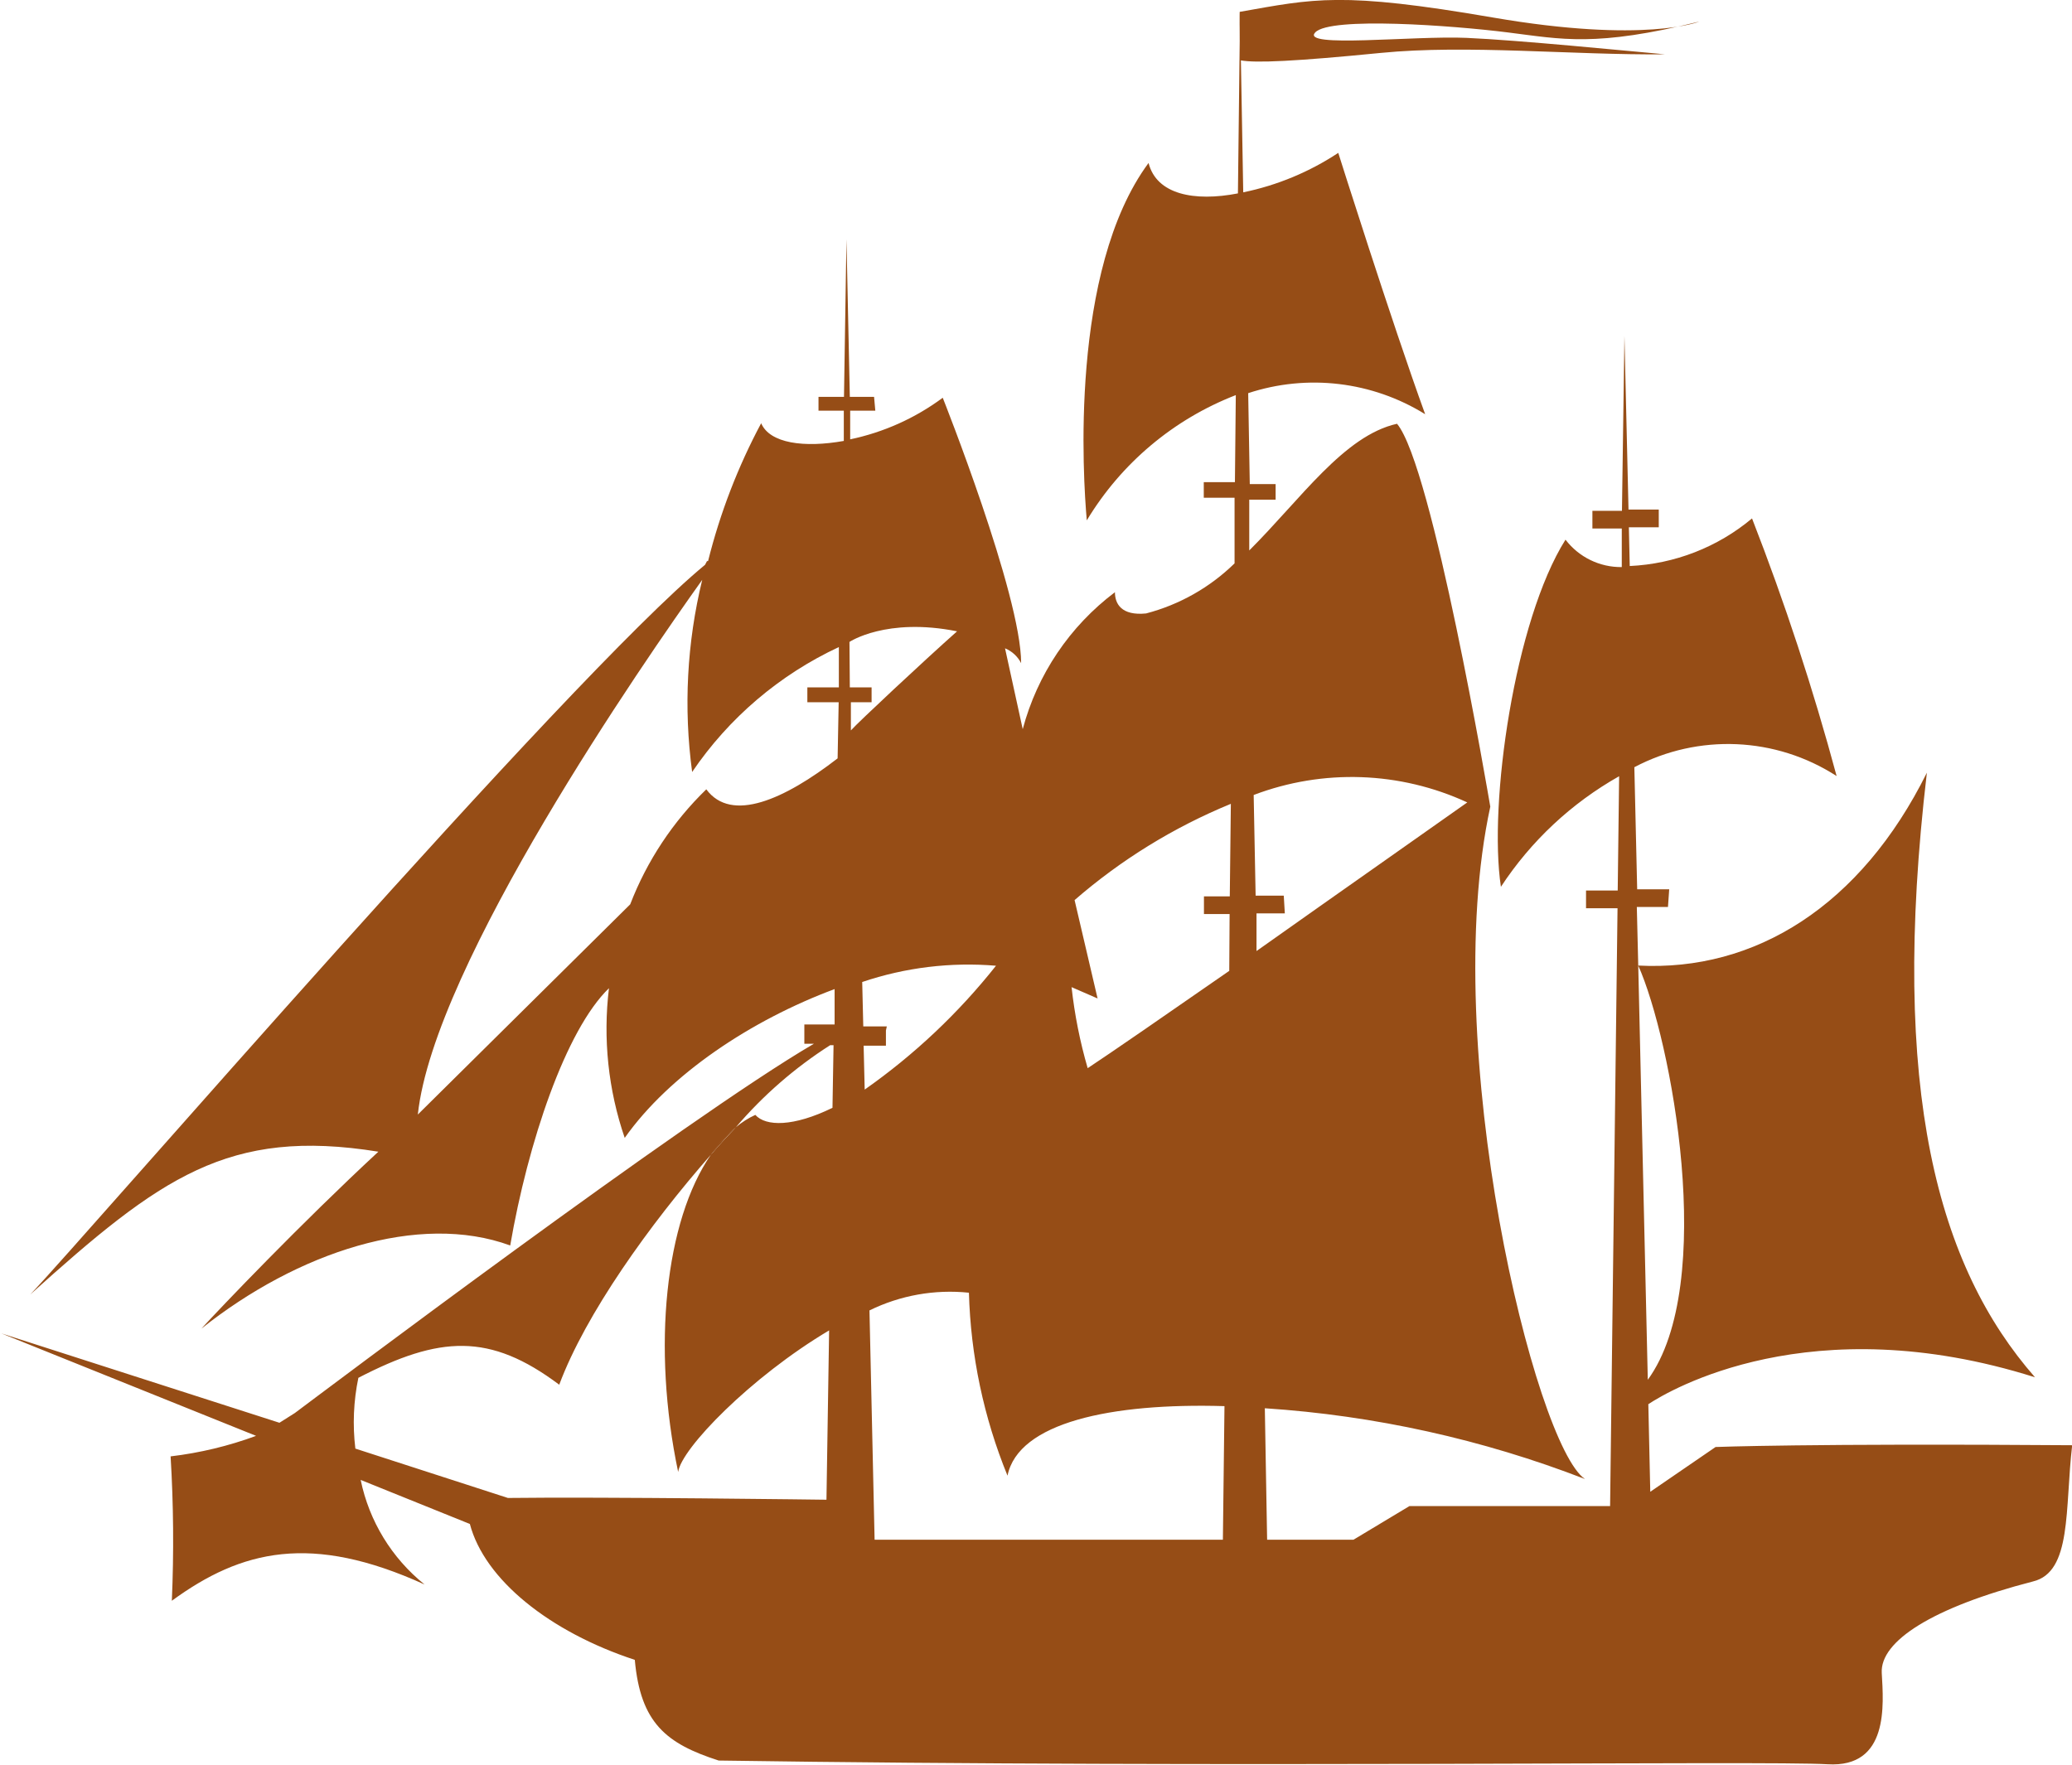
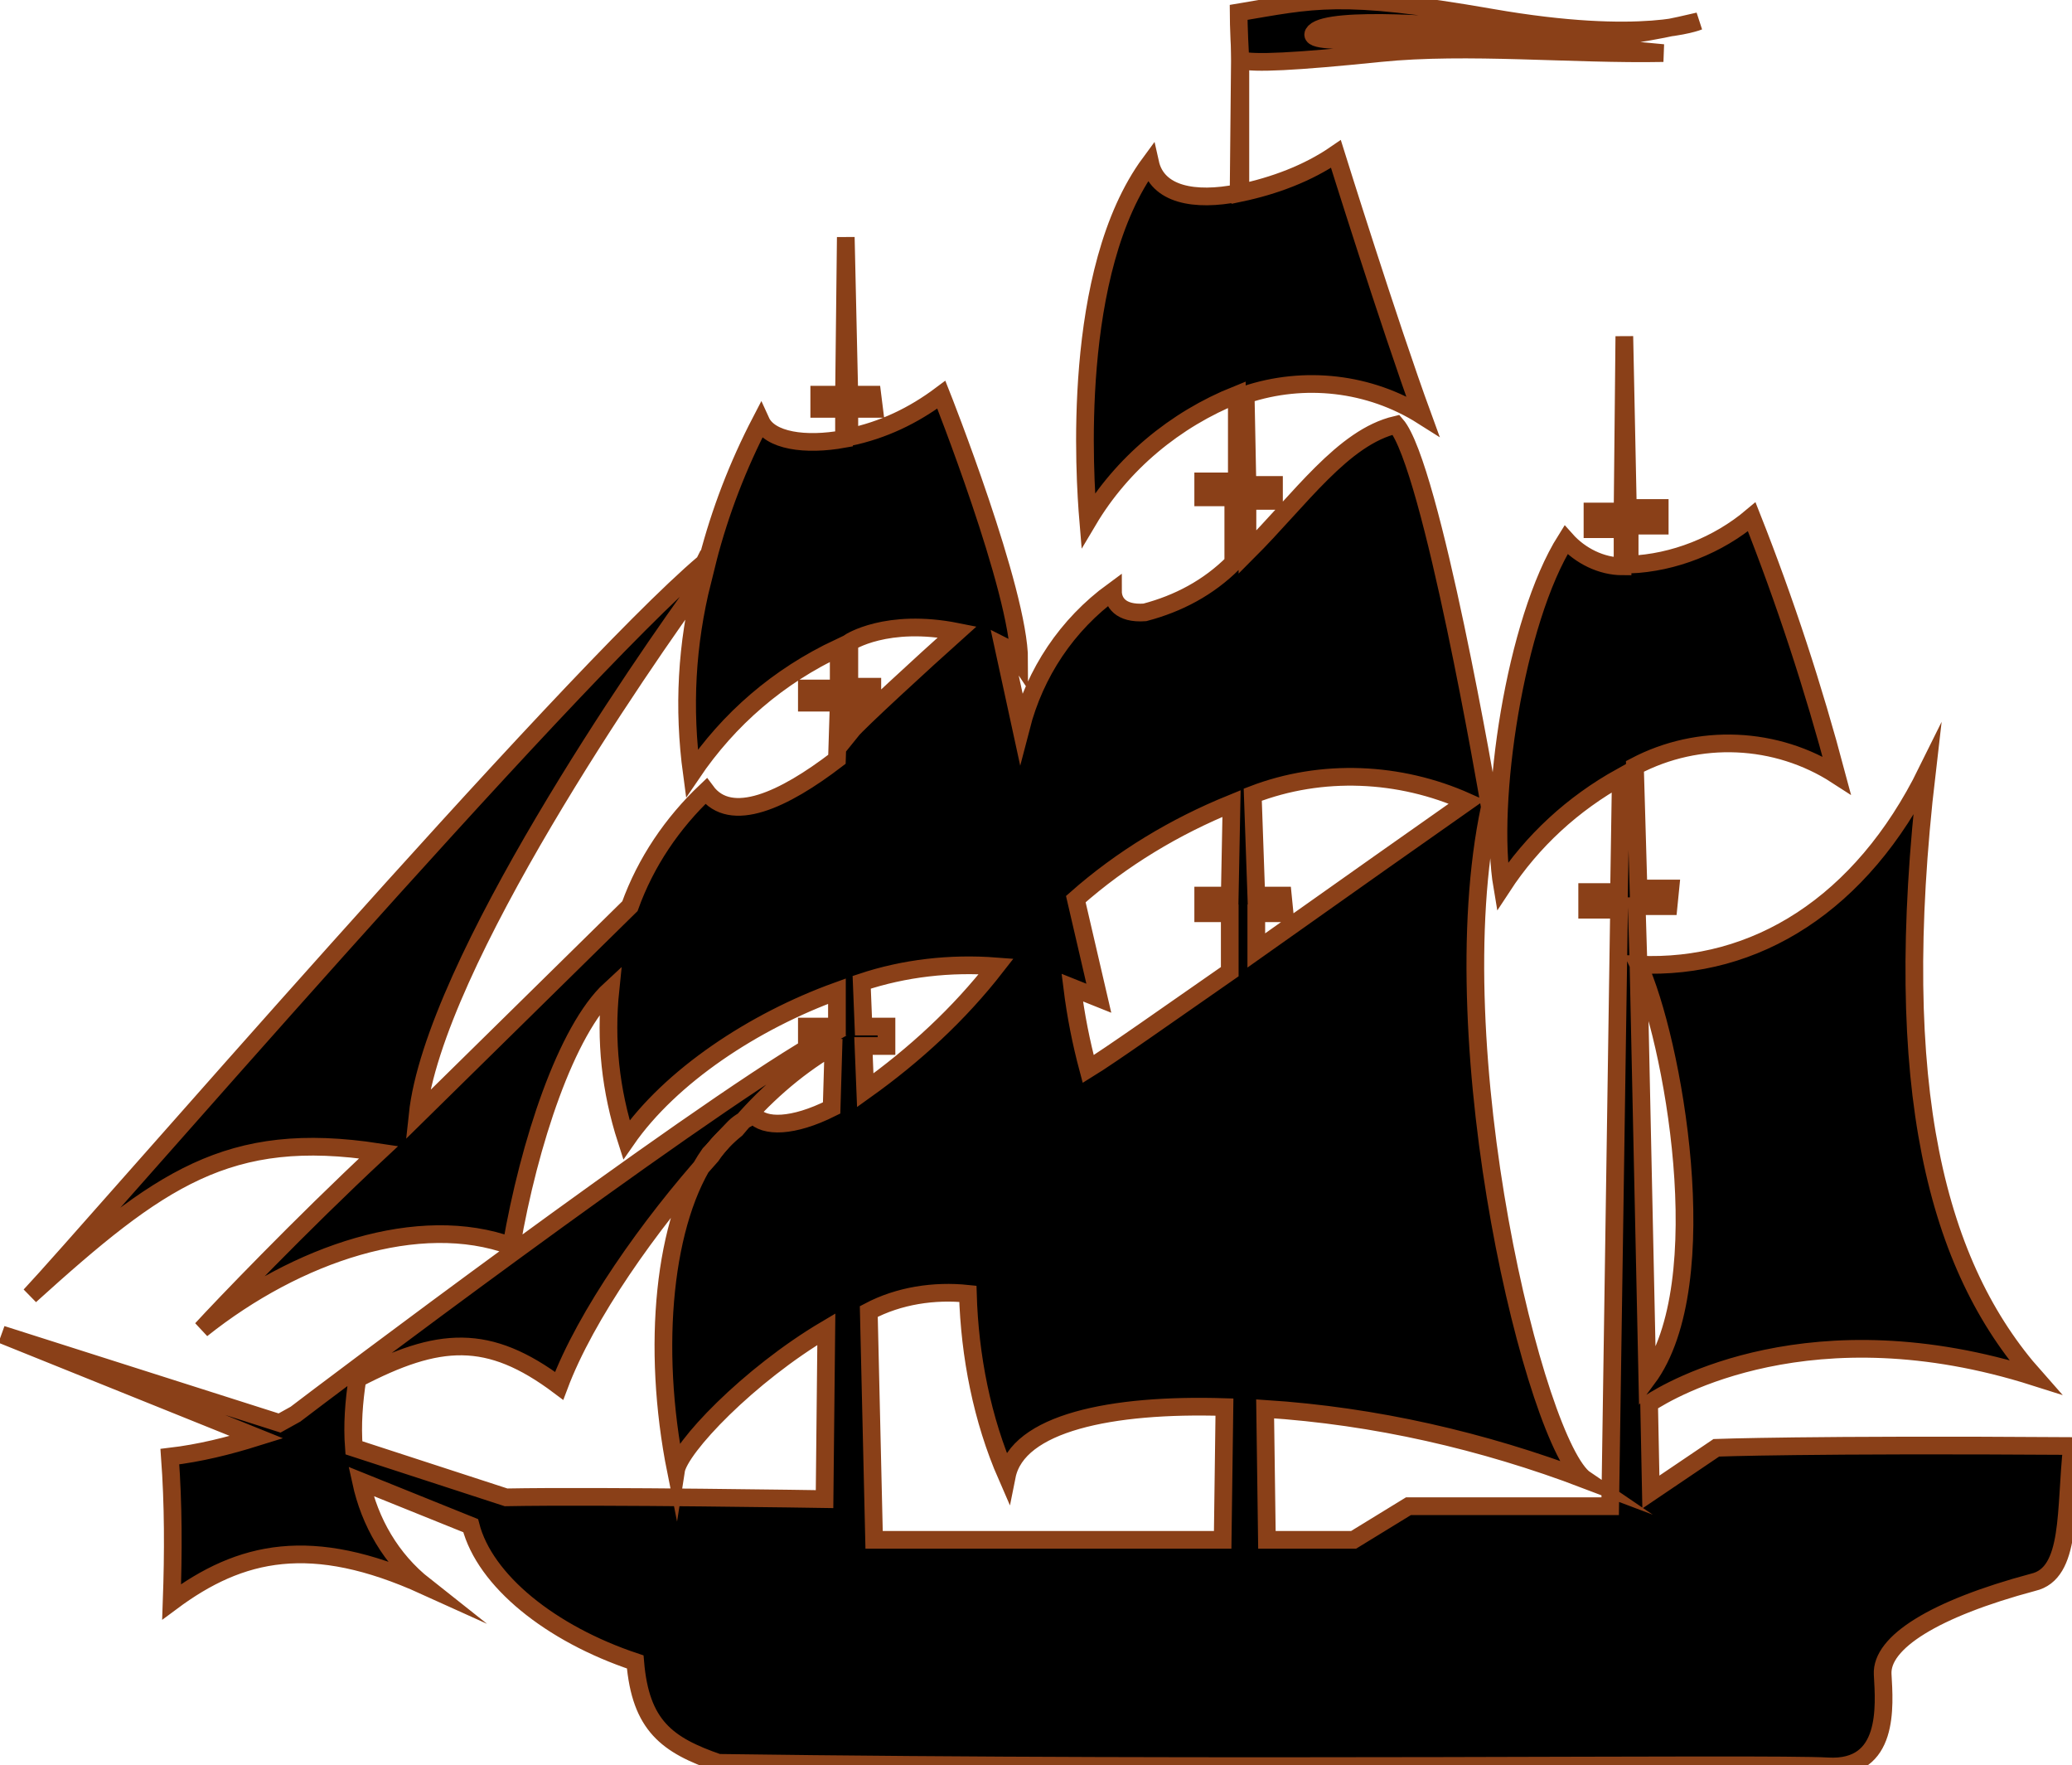
- <svg xmlns="http://www.w3.org/2000/svg" viewBox="0 0 117.08 99.73">
-   <defs>
-     <style>.cls-1{fill:#964d16;}</style>
-   </defs>
-   <g id="Calque_1" data-name="Calque 1">
-     <path class="cls-1" d="M496.33,298.7h0Z" transform="translate(-403.75 -244.13)" />
-     <path class="cls-1" d="M496.33,298.7h0Z" transform="translate(-403.75 -244.13)" />
-     <path class="cls-1" d="M413.39,326.44a78.54,78.54,0,0,1,.07,8.16c3.94-2.88,7.88-3.83,14.28-.92a10.23,10.23,0,0,1-3.61-5.91l6.17,2.49c.83,3.15,4.51,6.1,9.32,7.68.32,3.58,1.79,4.74,4.74,5.69,28.59.43,59.18,0,62.66.21s3.16-3.37,3.06-5.16,2.85-3.7,8.54-5.17c2.22-.53,1.8-4.12,2.22-7.7-14.87-.11-20.15.1-20.15.1L497,328.44l-.11-4.95c1.18-.78,9.16-5.53,21.85-1.52-5.48-6.25-8.23-16.17-6.11-34.17-3.73,7.52-9.7,11.25-16.31,10.9h0c1.85,4.12,4.49,18,.54,23.41l-.54-23.41h0l-.08-3.31H498l.07-1h-1.81l-.16-6.9a11.32,11.32,0,0,1,11.43.5,141.47,141.47,0,0,0-4.78-14.56,11.6,11.6,0,0,1-6.91,2.69l-.05-2.19h1.69v-1h-1.71l-.23-9.81L495.4,273h-1.67v1h1.66l0,2.18a3.94,3.94,0,0,1-3.18-1.55c-2.88,4.57-4.36,14.91-3.65,19.62a19.37,19.37,0,0,1,6.68-6.25l-.08,6.46h-1.79v1h1.78l-.42,33.79H483.39l-3.16,1.9h-4.88l-.13-7.43a61.22,61.22,0,0,1,18.09,4c-2.82-1.9-8.3-24.4-5.35-38v0c-.1-.58-3.27-19.25-5.27-21.64-3,.67-5.43,4.25-8.35,7.16l0-2.87h1.49s0-.86,0-.88h-1.46l-.09-5.14a11.91,11.91,0,0,1,10,1.19c-1.9-5.23-4.91-14.77-4.91-14.77A15.35,15.35,0,0,1,474,255l-.18-10.2-.12,10.26c-2.47.48-4.6.06-5.05-1.72-4.48,6.07-3.7,17.83-3.49,20.2a17,17,0,0,1,8.42-7.08l-.05,4.92h-1.76v.88h1.74l0,3.71a11.21,11.21,0,0,1-5,2.83c-1.41.14-1.76-.56-1.76-1.2a14.28,14.28,0,0,0-5.21,7.74l-1-4.57a1.79,1.79,0,0,1,.91.84c0-3.86-4.43-15-4.43-15a13.38,13.38,0,0,1-5.23,2.35l0-1.62h1.42l-.07-.78h-1.37l-.19-8.91-.14,8.91H450v.78h1.43l0,1.71c-2.24.4-4.18.14-4.67-1a34.05,34.05,0,0,0-3,7.79l-.06,0-.11.21c-7.75,6.38-34.81,37.76-38.13,41.24,7.33-6.6,11.18-9.44,19.67-8.07-4.38,4.06-8.91,8.81-10,10,5.43-4.32,12.29-6.59,17.45-4.7,1-5.81,3.13-12.17,5.58-14.54a19,19,0,0,0,.89,8.46c2.54-3.6,7.16-6.66,11.86-8.41l0,2h-1.71v1.09h.54c-7.17,4.18-28,19.88-29.33,20.87h0l-.87.55-15.71-5.05,14.39,5.79A21.15,21.15,0,0,1,413.39,326.44Zm61.2-37.38a15.58,15.58,0,0,1,12.07.42c-2,1.42-7.11,5-11.91,8.4l0-2.13h1.6s-.06-1-.06-1H474.7ZM473.21,299c-3.57,2.48-6.74,4.67-8,5.5a26.92,26.92,0,0,1-.91-4.58l1.47.64L464.47,295h0v0a32,32,0,0,1,8.83-5.44l-.06,5.23h-1.46v1h1.45Zm-20.33,19.19a10.34,10.34,0,0,1,5.62-1,29.45,29.45,0,0,0,2.18,10.34c.61-3,5.85-4.12,12.26-3.93l-.09,7.55H453.17Zm-.41-18.56a18.71,18.71,0,0,1,7.56-.92,35.45,35.45,0,0,1-7.42,7l-.06-2.48h1.26v-.86l.05-.23h-1.33Zm-.72-19.22s2.08-1.4,6.08-.6c-1.9,1.69-5.59,5.14-6,5.6,0-.6,0-1.12,0-1.59H453v-.67l0-.17h-1.23Zm-.67,6.58c-3,2.32-6,3.67-7.42,1.75a18.15,18.15,0,0,0-4.3,6.5l-12,11.88c.9-8.48,12.83-25.68,16.07-30.22a29.29,29.29,0,0,0-.57,10.86,20.47,20.47,0,0,1,8.29-7.06l0,2.28h-1.78v.84h1.77ZM424,322c4.6-2.38,7.42-2.56,11.35.39,1.49-4,5.11-9.06,8.57-13a6.83,6.83,0,0,1,1.41-1.55,23.93,23.93,0,0,1,5.33-4.64h.19l-.06,3.54c-2.21,1.08-3.77,1.06-4.36.4a4.76,4.76,0,0,0-1.1.7c-.47.49-.94,1-1.41,1.55-2.58,3.74-3.34,10.86-1.85,17.93.17-1.31,4.09-5.36,8.53-8l-.15,9.57s-12.63-.17-18-.1L423.83,326A12.35,12.35,0,0,1,424,322Z" transform="translate(-403.75 -244.13)" />
-     <path class="cls-1" d="M473.8,244.8c4.21-.74,5.72-1.16,14.31.32s11.66.23,11.66.23c-5.88,1.45-7.73,1-10.84.61s-10-.9-10.86,0,5.56.18,8.54.31,9.07.74,11.23.93c-5.24.05-11.2-.56-16.06-.08s-7.09.58-7.93.42C473.77,245.75,473.8,244.8,473.8,244.8Z" transform="translate(-403.75 -244.13)" />
-     <path class="cls-1" d="M443.9,309.39c.47-.54.94-1.06,1.41-1.55A6.83,6.83,0,0,0,443.9,309.39Z" transform="translate(-403.75 -244.13)" />
-     <path class="cls-1" d="M443.9,309.39c.47-.54.94-1.06,1.41-1.55A6.83,6.83,0,0,0,443.9,309.39Z" transform="translate(-403.75 -244.13)" />
+ <svg xmlns="http://www.w3.org/2000/svg" version="1.1" id="Calque_1" x="0px" y="0px" viewBox="0 0 117.1 99.7" style="enable-background:new 0 0 117.1 99.7;" xml:space="preserve">
+   <style type="text/css">
+ 	.st0{stroke:#8A4018;stroke-miterlimit:10;}
+ </style>
+   <g id="Calque_1_1_">
+     <path class="st0" d="M92.6,54.6L92.6,54.6z" />
+     <path class="st0" d="M92.6,54.6L92.6,54.6z" />
+     <path class="st0" d="M9.6,82.3c0.2,2.7,0.2,5.4,0.1,8.2c3.9-2.9,7.9-3.8,14.3-0.9c-1.9-1.5-3.1-3.6-3.6-5.9l6.2,2.5   c0.8,3.1,4.5,6.1,9.3,7.7c0.3,3.6,1.8,4.7,4.7,5.7c28.6,0.4,59.2,0,62.7,0.2s3.2-3.4,3.1-5.2s2.9-3.7,8.5-5.2   c2.2-0.5,1.8-4.1,2.2-7.7c-14.9-0.1-20.1,0.1-20.1,0.1l-3.7,2.5l-0.1-5c1.2-0.8,9.2-5.5,21.8-1.5c-5.5-6.2-8.2-16.2-6.1-34.2   c-3.7,7.5-9.7,11.2-16.3,10.9l0,0c1.9,4.1,4.5,18,0.5,23.4l-0.5-23.4l0,0l-0.1-3.3h1.8l0.1-1h-1.8l-0.2-6.9c3.6-1.9,8-1.7,11.4,0.5   c-1.3-4.9-2.9-9.8-4.8-14.6c-1.9,1.6-4.4,2.6-6.9,2.7l0-2.2h1.7v-1H92L91.8,19l-0.1,9.9H90v1h1.7V32c-1.2,0-2.4-0.6-3.2-1.5   c-2.9,4.6-4.4,14.9-3.6,19.6c1.7-2.6,4-4.7,6.7-6.2l-0.1,6.5h-1.8v1h1.8L91,85.1H79.6L76.5,87h-4.9l-0.1-7.4   c6.2,0.4,12.3,1.8,18.1,4c-2.8-1.9-8.3-24.4-5.4-38l0,0C84.1,45,80.9,26.3,78.9,24c-3,0.7-5.4,4.2-8.4,7.2v-2.9h1.5   c0,0,0-0.9,0-0.9h-1.5l-0.1-5.1c3.3-1.1,7-0.7,10,1.2c-1.9-5.2-4.9-14.8-4.9-14.8c-1.6,1.1-3.5,1.8-5.4,2.2L70.1,0.7L70,10.9   c-2.5,0.5-4.6,0.1-5-1.7c-4.5,6.1-3.7,17.8-3.5,20.2c1.9-3.2,4.9-5.7,8.4-7.1l0,4.9H68v0.9h1.7v3.7c-1.4,1.4-3.1,2.3-5,2.8   c-1.4,0.1-1.8-0.6-1.8-1.2c-2.6,1.9-4.4,4.6-5.2,7.7l-1-4.6c0.4,0.2,0.7,0.5,0.9,0.8c0-3.9-4.4-15-4.4-15c-1.6,1.2-3.3,2-5.2,2.4   v-1.6h1.4l-0.1-0.8H48l-0.2-8.9l-0.1,8.9h-1.4v0.8h1.4v1.7c-2.2,0.4-4.2,0.1-4.7-1c-1.3,2.5-2.3,5.1-3,7.8h-0.1l-0.1,0.2   C32.1,38.3,5,69.7,1.7,73.2c7.3-6.6,11.2-9.4,19.7-8.1c-4.4,4.1-8.9,8.8-10,10c5.4-4.3,12.3-6.6,17.5-4.7c1-5.8,3.1-12.2,5.6-14.5   c-0.3,2.9,0,5.7,0.9,8.5c2.5-3.6,7.2-6.7,11.9-8.4v2h-1.7V59H46c-7.2,4.2-28,19.9-29.3,20.9l0,0l-0.9,0.5l-15.7-5l14.4,5.8   C12.9,81.7,11.3,82.1,9.6,82.3z M70.8,44.9c3.9-1.5,8.3-1.3,12.1,0.4c-2,1.4-7.1,5-11.9,8.4v-2.1h1.6l-0.1-1H71L70.8,44.9z    M69.5,54.9c-3.6,2.5-6.7,4.7-8,5.5c-0.4-1.5-0.7-3-0.9-4.6l1.5,0.6l-1.3-5.6l0,0l0,0c2.6-2.3,5.6-4.1,8.8-5.4l-0.1,5.2H68v1h1.5   L69.5,54.9z M49.1,74.1c1.7-0.9,3.7-1.2,5.6-1c0.1,3.5,0.8,7.1,2.2,10.3c0.6-3,5.9-4.1,12.3-3.9L69.1,87H49.4L49.1,74.1z    M48.7,55.5c2.4-0.8,5-1.1,7.6-0.9c-2.1,2.7-4.6,5-7.4,7l-0.1-2.5h1.3v-0.9l0-0.2h-1.3L48.7,55.5z M48,36.3c0,0,2.1-1.4,6.1-0.6   c-1.9,1.7-5.6,5.1-6,5.6c0-0.6,0-1.1,0-1.6h1.2V39v-0.2H48L48,36.3z M47.3,42.9c-3,2.3-6,3.7-7.4,1.8c-1.9,1.8-3.4,4-4.3,6.5   L23.6,63c0.9-8.5,12.8-25.7,16.1-30.2c-0.9,3.6-1.1,7.2-0.6,10.9c2.1-3.1,4.9-5.5,8.3-7.1v2.3h-1.8v0.8h1.8L47.3,42.9z M20.2,77.9   c4.6-2.4,7.4-2.6,11.4,0.4c1.5-4,5.1-9.1,8.6-13c0.4-0.6,0.9-1.1,1.4-1.5c1.5-1.8,3.3-3.4,5.3-4.6h0.2L47,62.6   c-2.2,1.1-3.8,1.1-4.4,0.4c-0.4,0.2-0.8,0.4-1.1,0.7c-0.5,0.5-0.9,1-1.4,1.5c-2.6,3.7-3.3,10.9-1.9,17.9c0.2-1.3,4.1-5.4,8.5-8   l-0.1,9.6c0,0-12.6-0.2-18-0.1l-8.6-2.8C19.9,80.5,20,79.2,20.2,77.9z" />
+     <path class="st0" d="M70,0.7c4.2-0.7,5.7-1.2,14.3,0.3S96,1.2,96,1.2c-5.9,1.4-7.7,1-10.8,0.6s-10-0.9-10.9,0s5.6,0.2,8.5,0.3   s9.1,0.7,11.2,0.9C88.9,3.1,82.9,2.5,78,3s-7.1,0.6-7.9,0.4C70,1.6,70,0.7,70,0.7z" />
+     <path class="st0" d="M40.1,65.3c0.5-0.5,0.9-1.1,1.4-1.5C41,64.2,40.5,64.7,40.1,65.3z" />
+     <path class="st0" d="M40.1,65.3c0.5-0.5,0.9-1.1,1.4-1.5C41,64.2,40.5,64.7,40.1,65.3z" />
  </g>
</svg>
